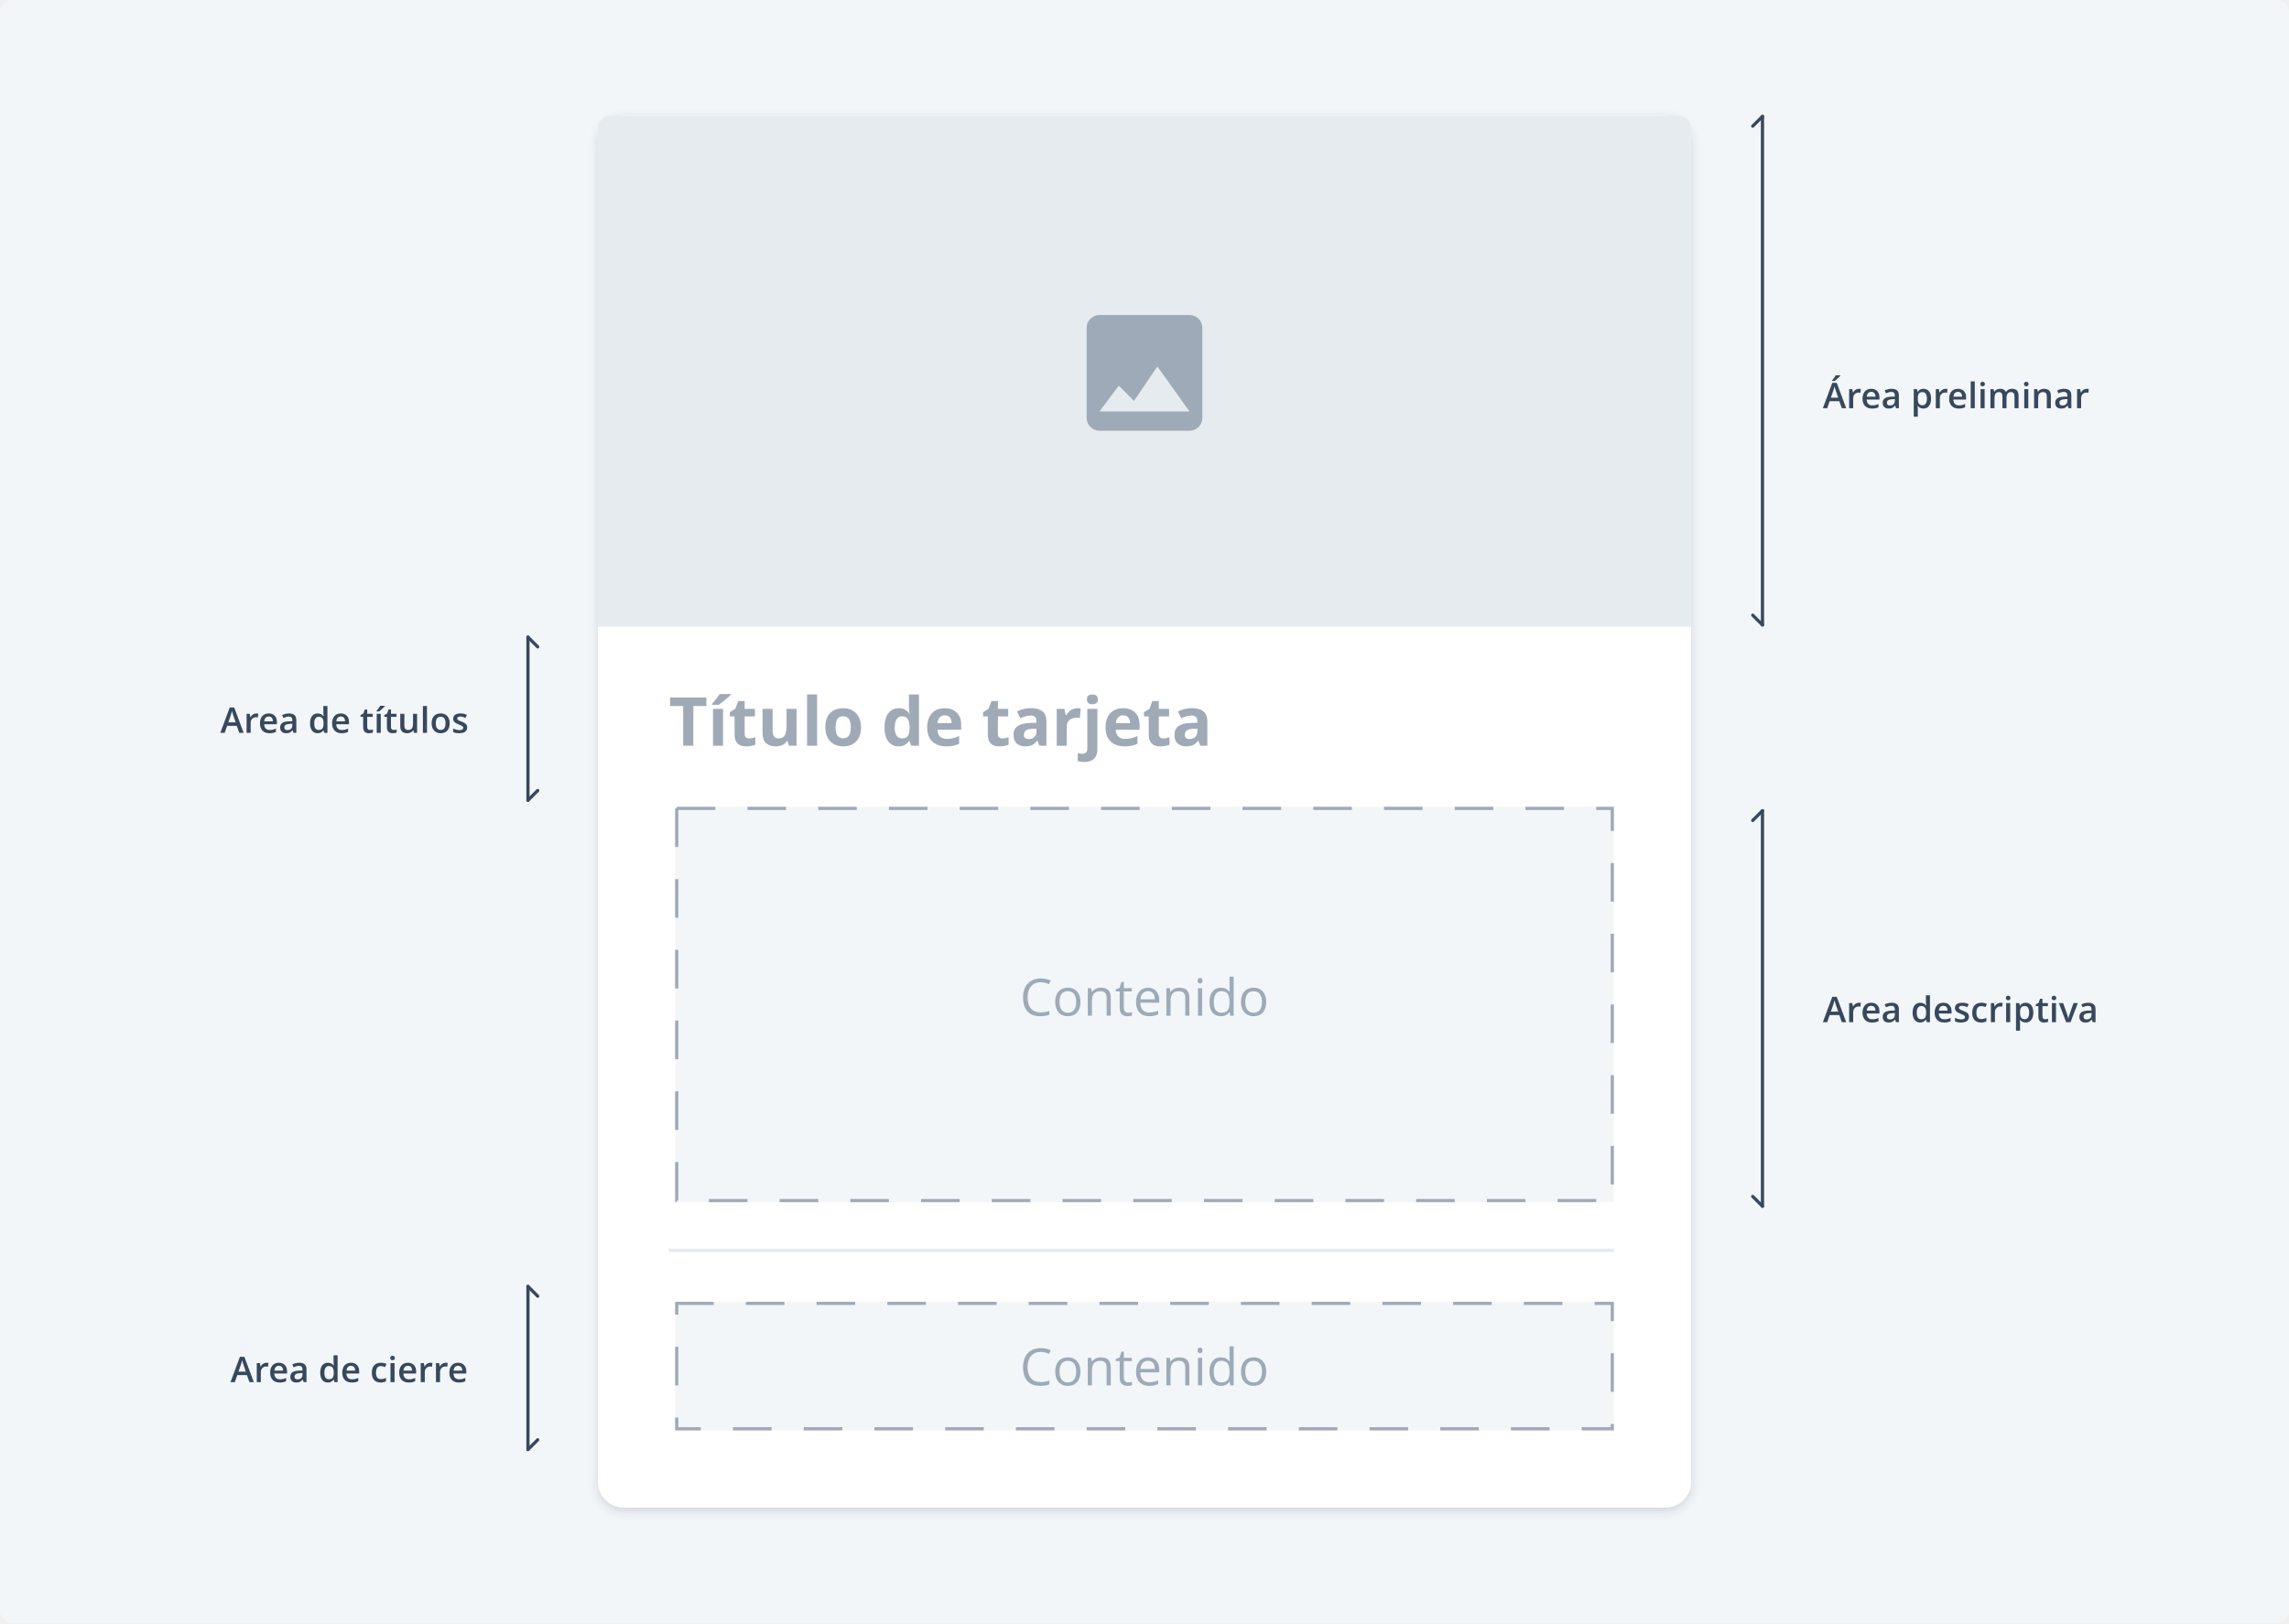
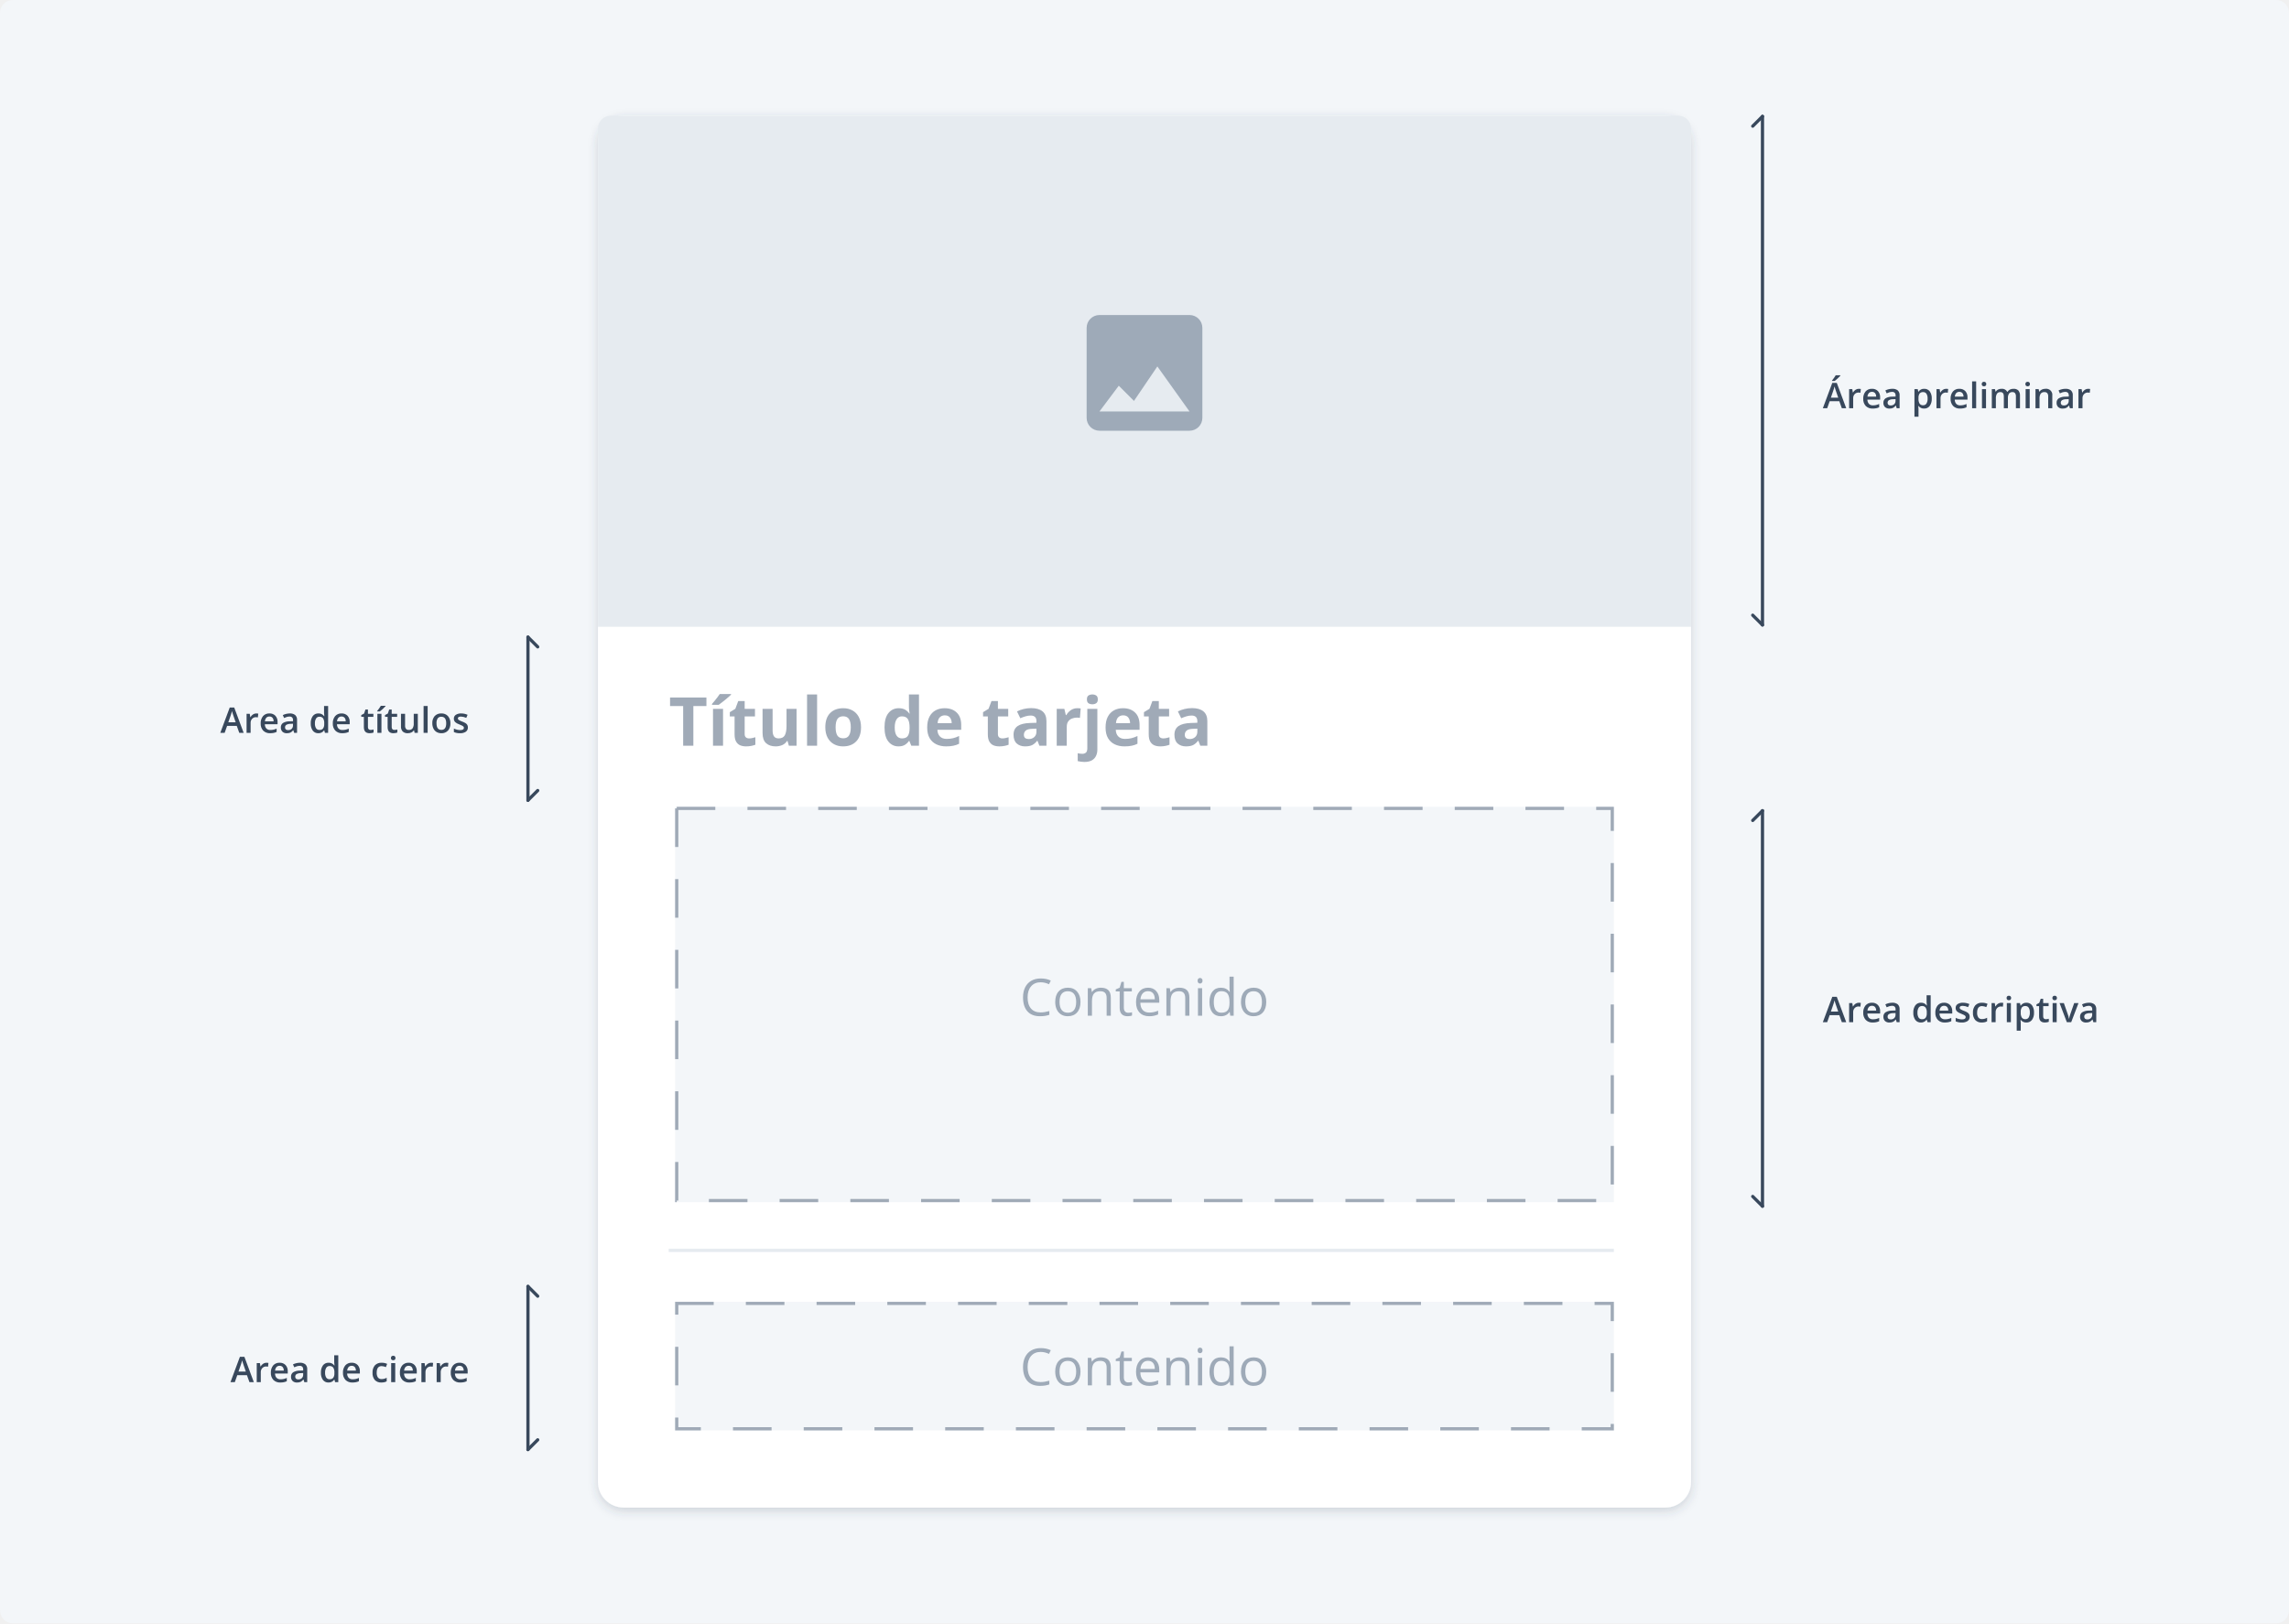
<svg xmlns="http://www.w3.org/2000/svg" width="712" height="505" viewBox="0 0 712 505">
  <defs>
-     <style>.a,.c,.e{fill:#f3f6f9;}.b{fill:#fff;}.c,.e{stroke-dasharray:12 10;}.d,.k,.n{fill:none;}.d{stroke:#e6ebf0;}.e{stroke:#a0aab7;}.f,.m{fill:#a0aab7;}.f{font-size:21px;font-family:Nunito-SemiBold, Nunito;letter-spacing:-0.001em;}.f,.j{font-weight:600;}.g{fill:#e6ebf0;}.h,.i{fill:#9eaab8;}.h{font-size:16px;font-family:OpenSans-Regular, Open Sans;}.j{fill:#38485c;font-size:11px;font-family:OpenSans-SemiBold, Open Sans;}.k{stroke:#38485c;stroke-linecap:round;}.l,.m{stroke:none;}.o{filter:url(#a);}</style>
-     <filter id="a" x="181.5" y="32.5" width="349" height="442" filterUnits="userSpaceOnUse">
+     <filter id="Rectángulo_5014" x="181.5" y="32.5" width="349" height="442" filterUnits="userSpaceOnUse">
      <feOffset dy="1" input="SourceAlpha" />
-       <feGaussianBlur stdDeviation="1.5" result="b" />
+       <feGaussianBlur stdDeviation="1.5" result="blur" />
      <feFlood flood-color="#38485c" flood-opacity="0.2" />
-       <feComposite operator="in" in2="b" />
+       <feComposite operator="in" in2="blur" />
      <feComposite in="SourceGraphic" />
    </filter>
  </defs>
-   <g transform="translate(-513 -596)">
-     <rect class="a" width="712" height="505" rx="4" transform="translate(513 596)" />
-     <g transform="translate(699 632)">
-       <g class="o" transform="matrix(1, 0, 0, 1, -186, -36)">
-         <rect class="b" width="340" height="433" rx="8" transform="translate(186 36)" />
+   <g id="Grupo_18078" data-name="Grupo 18078" transform="translate(-513 -596)">
+     <path id="Trazado_20235" data-name="Trazado 20235" d="M4,0H708a4,4,0,0,1,4,4V501a4,4,0,0,1-4,4H4a4,4,0,0,1-4-4V4A4,4,0,0,1,4,0Z" transform="translate(513 596)" fill="#f3f6f9" />
+     <g id="V1-Tarjetas-Contenedor" transform="translate(699 632)">
+       <g transform="matrix(1, 0, 0, 1, -186, -36)" filter="url(#Rectángulo_5014)">
+         <rect id="Rectángulo_5014-2" data-name="Rectángulo 5014" width="340" height="433" rx="8" transform="translate(186 36)" fill="#fff" />
      </g>
-       <g class="c" transform="translate(24 369)">
-         <path class="l" d="M0,0H292V40H0Z" />
-         <path class="m" d="M 22 0 L 34 0 L 34 1 L 22 1 L 22 0 Z M 44 0 L 56 0 L 56 1 L 44 1 L 44 0 Z M 66 0 L 78 0 L 78 1 L 66 1 L 66 0 Z M 88 0 L 100 0 L 100 1 L 88 1 L 88 0 Z M 110 0 L 122 0 L 122 1 L 110 1 L 110 0 Z M 132 0 L 144 0 L 144 1 L 132 1 L 132 0 Z M 154 0 L 166 0 L 166 1 L 154 1 L 154 0 Z M 176 0 L 188 0 L 188 1 L 176 1 L 176 0 Z M 198 0 L 210 0 L 210 1 L 198 1 L 198 0 Z M 220 0 L 232 0 L 232 1 L 220 1 L 220 0 Z M 242 0 L 254 0 L 254 1 L 242 1 L 242 0 Z M 264 0 L 276 0 L 276 1 L 264 1 L 264 0 Z M 286 0 L 292 0 L 292 1 L 292 1 C 292 2.707 292 6 292 6 L 291 6 L 291 1 L 286 1 L 286 0 Z M 291 16 L 292 16 C 292 16 292 28 292 28 L 291 28 L 291 16 Z M 291 38 L 292 38 C 292 38 292 40 292 40 L 291 40 L 291 40 L 291 40 L 291 40 L 291 40 C 288.467 40 282 40 282 40 L 282 39 L 291 39 L 291 38 Z M 260 39 L 272 39 L 272 40 C 272 40 260 40 260 40 L 260 39 Z M 238 39 L 250 39 L 250 40 C 250 40 238 40 238 40 L 238 39 Z M 216 39 L 228 39 L 228 40 C 228 40 216 40 216 40 L 216 39 Z M 194 39 L 206 39 L 206 40 C 206 40 194 40 194 40 L 194 39 Z M 172 39 L 184 39 L 184 40 C 184 40 172 40 172 40 L 172 39 Z M 150 39 L 162 39 L 162 40 C 162 40 150 40 150 40 L 150 39 Z M 128 39 L 140 39 L 140 40 C 140 40 128 40 128 40 L 128 39 Z M 106 39 L 118 39 L 118 40 C 118 40 106 40 106 40 L 106 39 Z M 84 39 L 96 39 L 96 40 C 96 40 84 40 84 40 L 84 39 Z M 62 39 L 74 39 L 74 40 C 74 40 62 40 62 40 L 62 39 Z M 40 39 L 52 39 L 52 40 C 52 40 40 40 40 40 L 40 39 Z M 18 39 L 30 39 L 30 40 C 30 40 18 40 18 40 L 18 39 Z M 0 36 L 1 36 L 1 39 L 8 39 L 8 40 C 8 40 0 40 0 40 L 0 36 Z M 0 14 L 1 14 L 1 26 L 0 26 L 0 14 Z M 0 0 L 12 0 L 12 1 L 1 1 L 1 4 L 0 4 L 0 0 Z" />
+       <g id="Trazado_10132" data-name="Trazado 10132" transform="translate(24 369)" fill="#f3f6f9" stroke-dasharray="12 10">
+         <path d="M0,0H292V40H0Z" stroke="none" />
+         <path d="M 22 0 L 34 0 L 34 1 L 22 1 L 22 0 Z M 44 0 L 56 0 L 56 1 L 44 1 L 44 0 Z M 66 0 L 78 0 L 78 1 L 66 1 L 66 0 Z M 88 0 L 100 0 L 100 1 L 88 1 L 88 0 Z M 110 0 L 122 0 L 122 1 L 110 1 L 110 0 Z M 132 0 L 144 0 L 144 1 L 132 1 L 132 0 Z M 154 0 L 166 0 L 166 1 L 154 1 L 154 0 Z M 176 0 L 188 0 L 188 1 L 176 1 L 176 0 Z M 198 0 L 210 0 L 210 1 L 198 1 L 198 0 Z M 220 0 L 232 0 L 232 1 L 220 1 L 220 0 Z M 242 0 L 254 0 L 254 1 L 242 1 L 242 0 Z M 264 0 L 276 0 L 276 1 L 264 1 L 264 0 Z M 286 0 L 292 0 L 292 1 L 292 1 C 292 2.707 292 6 292 6 L 291 6 L 291 1 L 286 1 L 286 0 Z M 291 16 L 292 16 C 292 16 292 28 292 28 L 291 28 L 291 16 Z M 291 38 L 292 38 C 292 38 292 40 292 40 L 291 40 L 291 40 L 291 40 L 291 40 L 291 40 C 288.467 40 282 40 282 40 L 282 39 L 291 39 L 291 38 Z M 260 39 L 272 39 L 272 40 C 272 40 260 40 260 40 L 260 39 Z M 238 39 L 250 39 L 250 40 C 250 40 238 40 238 40 L 238 39 Z M 216 39 L 228 39 L 228 40 C 228 40 216 40 216 40 L 216 39 Z M 194 39 L 206 39 L 206 40 C 206 40 194 40 194 40 L 194 39 Z M 172 39 L 184 39 L 184 40 C 184 40 172 40 172 40 L 172 39 Z M 150 39 L 162 39 L 162 40 C 162 40 150 40 150 40 L 150 39 Z M 128 39 L 140 39 L 140 40 C 140 40 128 40 128 40 L 128 39 Z M 106 39 L 118 39 L 118 40 C 118 40 106 40 106 40 L 106 39 Z M 84 39 L 96 39 L 96 40 C 96 40 84 40 84 40 L 84 39 Z M 62 39 L 74 39 L 74 40 C 74 40 62 40 62 40 L 62 39 Z M 40 39 L 52 39 L 52 40 C 52 40 40 40 40 40 L 40 39 Z M 18 39 L 30 39 L 30 40 C 30 40 18 40 18 40 L 18 39 Z M 0 36 L 1 36 L 1 39 L 8 39 L 8 40 C 8 40 0 40 0 40 L 0 36 Z M 0 14 L 1 14 L 1 26 L 0 26 L 0 14 Z M 0 0 L 12 0 L 12 1 L 1 1 L 1 4 L 0 4 L 0 0 Z" stroke="none" fill="#a0aab7" />
      </g>
-       <line class="d" x2="294" transform="translate(22 353)" />
-       <g class="e" transform="translate(24 215)">
-         <rect class="l" width="292" height="123" />
-         <rect class="n" x="0.5" y="0.5" width="291" height="122" />
+       <line id="Línea_299" data-name="Línea 299" x2="294" transform="translate(22 353)" fill="none" stroke="#e6ebf0" stroke-width="1" />
+       <g id="Rectángulo_8708" data-name="Rectángulo 8708" transform="translate(24 215)" fill="#f3f6f9" stroke="#a0aab7" stroke-width="1" stroke-dasharray="12 10">
+         <rect width="292" height="123" stroke="none" />
+         <rect x="0.5" y="0.5" width="291" height="122" fill="none" />
      </g>
-       <text class="f" transform="translate(22 175)">
+       <text id="_Text_Body_1_Selected_On_Surface_Medium_Emphasis_Left_" data-name="✱ / Text / Body 1 / Selected / On Surface / Medium Emphasis / Left " transform="translate(22 175)" fill="#a0aab7" font-size="21" font-family="Nunito-SemiBold, Nunito" font-weight="600" letter-spacing="-0.001em">
        <tspan x="0" y="21">Título de tarjeta</tspan>
      </text>
-       <path class="g" d="M4,0H336a4,4,0,0,1,4,4V159a0,0,0,0,1,0,0H0a0,0,0,0,1,0,0V4A4,4,0,0,1,4,0Z" />
-       <text class="h" transform="translate(170 280)">
+       <path id="Rectángulo_8707" data-name="Rectángulo 8707" d="M4,0H336a4,4,0,0,1,4,4V159a0,0,0,0,1,0,0H0a0,0,0,0,1,0,0V4A4,4,0,0,1,4,0Z" fill="#e6ebf0" />
+       <text id="_Text_Body_1_Selected_On_Surface_Medium_Emphasis_Left_2" data-name="✱ / Text / Body 1 / Selected / On Surface / Medium Emphasis / Left " transform="translate(170 280)" fill="#9eaab8" font-size="16" font-family="OpenSans-Regular, Open Sans">
        <tspan x="-38.77" y="0">Contenido</tspan>
      </text>
-       <text class="h" transform="translate(170 395)">
+       <text id="_Text_Body_1_Selected_On_Surface_Medium_Emphasis_Left_3" data-name="✱ / Text / Body 1 / Selected / On Surface / Medium Emphasis / Left " transform="translate(170 395)" fill="#9eaab8" font-size="16" font-family="OpenSans-Regular, Open Sans">
        <tspan x="-38.77" y="0">Contenido</tspan>
      </text>
-       <path class="i" d="M7,39H35a4,4,0,0,0,4-4V7a4,4,0,0,0-4-4H7A4,4,0,0,0,3,7V35A4,4,0,0,0,7,39Zm6-14,4.726,4.726L25,19,35,33H7Z" transform="translate(149 59)" />
+       <path id="bxs-image-alt" d="M7,39H35a4,4,0,0,0,4-4V7a4,4,0,0,0-4-4H7A4,4,0,0,0,3,7V35A4,4,0,0,0,7,39Zm6-14,4.726,4.726L25,19,35,33H7Z" transform="translate(149 59)" fill="#9eaab8" />
    </g>
-     <text class="j" transform="translate(1080 723)">
-       <tspan x="0" y="0">Área preliminar</tspan>
-     </text>
-     <text class="j" transform="translate(1080 914)">
-       <tspan x="0" y="0">Area descriptiva</tspan>
-     </text>
-     <text class="j" transform="translate(659 824)">
-       <tspan x="-77.478" y="0">Area de títulos</tspan>
-     </text>
-     <text class="j" transform="translate(659 1026)">
-       <tspan x="-74.314" y="0">Area de cierre</tspan>
-     </text>
-     <g transform="translate(1058.19 790.422) rotate(-90)">
-       <line class="k" x2="158.208" transform="translate(0 3.034)" />
-       <line class="k" y1="3.034" x2="3.034" transform="translate(0)" />
-       <path class="k" d="M0,0,3.034,3.034" transform="translate(158.208 3.034) rotate(180)" />
+     <path id="Trazado_20237" data-name="Trazado 20237" d="M5.908,0,5.124-2.181h-3L1.354,0H0L2.938-7.885h1.4L7.272,0ZM4.786-3.287,4.05-5.425Q3.969-5.64,3.827-6.1t-.2-.677a12.037,12.037,0,0,1-.424,1.445L2.5-3.287ZM2.857-8.481v-.134q.306-.376.631-.838T4-10.243H5.468v.113a11.029,11.029,0,0,1-.835.846,11.776,11.776,0,0,1-.937.8Zm8.331,2.433a3.038,3.038,0,0,1,.628.054l-.124,1.176a2.386,2.386,0,0,0-.559-.064,1.616,1.616,0,0,0-1.227.494A1.786,1.786,0,0,0,9.437-3.1V0H8.175V-5.94h.988L9.33-4.893h.064a2.354,2.354,0,0,1,.771-.843A1.832,1.832,0,0,1,11.188-6.048ZM15.512.107A2.874,2.874,0,0,1,13.344-.7a3.069,3.069,0,0,1-.781-2.226,3.367,3.367,0,0,1,.725-2.288,2.5,2.5,0,0,1,1.993-.833,2.448,2.448,0,0,1,1.858.714,2.73,2.73,0,0,1,.682,1.966v.682H13.863a1.951,1.951,0,0,0,.467,1.329,1.628,1.628,0,0,0,1.241.465,4.58,4.58,0,0,0,.98-.1,5.138,5.138,0,0,0,.975-.33V-.3a3.875,3.875,0,0,1-.935.312A5.731,5.731,0,0,1,15.512.107Zm-.231-5.2a1.268,1.268,0,0,0-.964.381A1.817,1.817,0,0,0,13.884-3.6h2.7a1.644,1.644,0,0,0-.354-1.115A1.212,1.212,0,0,0,15.281-5.092ZM22.972,0,22.72-.827h-.043a2.434,2.434,0,0,1-.865.739,2.735,2.735,0,0,1-1.117.2,1.891,1.891,0,0,1-1.367-.473A1.769,1.769,0,0,1,18.836-1.7a1.57,1.57,0,0,1,.682-1.386A3.933,3.933,0,0,1,21.6-3.6l1.026-.032v-.317a1.2,1.2,0,0,0-.266-.851,1.084,1.084,0,0,0-.824-.282,2.851,2.851,0,0,0-.875.134,6.607,6.607,0,0,0-.806.317l-.408-.9A4.393,4.393,0,0,1,20.5-5.916a4.869,4.869,0,0,1,1.085-.132,2.57,2.57,0,0,1,1.711.494A1.935,1.935,0,0,1,23.875-4V0Zm-1.88-.859a1.563,1.563,0,0,0,1.1-.384,1.392,1.392,0,0,0,.416-1.077v-.516L21.85-2.8a2.61,2.61,0,0,0-1.3.3.906.906,0,0,0-.406.814.794.794,0,0,0,.236.615A1.015,1.015,0,0,0,21.092-.859ZM31.507.107A2.081,2.081,0,0,1,29.756-.7h-.075q.075.752.075.913V2.643H28.494V-5.94h1.021q.043.167.177.795h.064a1.977,1.977,0,0,1,1.772-.9,2.062,2.062,0,0,1,1.732.806,3.633,3.633,0,0,1,.62,2.261A3.635,3.635,0,0,1,33.25-.709,2.081,2.081,0,0,1,31.507.107ZM31.2-5.017a1.312,1.312,0,0,0-1.1.44,2.283,2.283,0,0,0-.346,1.407v.188A2.779,2.779,0,0,0,30.1-1.41a1.279,1.279,0,0,0,1.123.486,1.14,1.14,0,0,0,1.01-.537,2.774,2.774,0,0,0,.354-1.531A2.677,2.677,0,0,0,32.235-4.5,1.174,1.174,0,0,0,31.2-5.017Zm7.16-1.031a3.038,3.038,0,0,1,.628.054l-.124,1.176a2.386,2.386,0,0,0-.559-.064,1.616,1.616,0,0,0-1.227.494,1.786,1.786,0,0,0-.47,1.284V0H35.347V-5.94h.988L36.5-4.893h.064a2.354,2.354,0,0,1,.771-.843A1.832,1.832,0,0,1,38.36-6.048ZM42.684.107A2.874,2.874,0,0,1,40.517-.7a3.069,3.069,0,0,1-.781-2.226,3.367,3.367,0,0,1,.725-2.288,2.5,2.5,0,0,1,1.993-.833,2.448,2.448,0,0,1,1.858.714,2.73,2.73,0,0,1,.682,1.966v.682H41.035A1.951,1.951,0,0,0,41.5-1.356a1.628,1.628,0,0,0,1.241.465,4.58,4.58,0,0,0,.98-.1,5.138,5.138,0,0,0,.975-.33V-.3a3.875,3.875,0,0,1-.935.312A5.731,5.731,0,0,1,42.684.107Zm-.231-5.2a1.268,1.268,0,0,0-.964.381A1.817,1.817,0,0,0,41.057-3.6h2.7A1.644,1.644,0,0,0,43.4-4.713,1.212,1.212,0,0,0,42.453-5.092ZM47.69,0H46.428V-8.357H47.69Zm3.067,0H49.495V-5.94h1.262ZM49.419-7.514a.7.7,0,0,1,.185-.521.722.722,0,0,1,.529-.183.707.707,0,0,1,.518.183.7.7,0,0,1,.185.521.686.686,0,0,1-.185.508.7.7,0,0,1-.518.185.716.716,0,0,1-.529-.185A.686.686,0,0,1,49.419-7.514ZM57.567,0H56.3V-3.663a1.661,1.661,0,0,0-.258-1.018.951.951,0,0,0-.806-.336,1.229,1.229,0,0,0-1.072.475,2.789,2.789,0,0,0-.341,1.582V0H52.562V-5.94h.988l.177.779h.064a1.646,1.646,0,0,1,.717-.655,2.312,2.312,0,0,1,1.034-.231,1.807,1.807,0,0,1,1.815.935h.086a1.811,1.811,0,0,1,.741-.687,2.352,2.352,0,0,1,1.1-.247,2,2,0,0,1,1.55.537,2.379,2.379,0,0,1,.486,1.638V0H60.054V-3.663a1.648,1.648,0,0,0-.26-1.018.959.959,0,0,0-.808-.336,1.253,1.253,0,0,0-1.077.459,2.367,2.367,0,0,0-.341,1.41ZM64.34,0H63.078V-5.94H64.34ZM63-7.514a.7.7,0,0,1,.185-.521.722.722,0,0,1,.529-.183.707.707,0,0,1,.518.183.7.7,0,0,1,.185.521.686.686,0,0,1-.185.508.7.7,0,0,1-.518.185.716.716,0,0,1-.529-.185A.686.686,0,0,1,63-7.514ZM71.371,0H70.1V-3.652a1.6,1.6,0,0,0-.277-1.026,1.069,1.069,0,0,0-.878-.338,1.4,1.4,0,0,0-1.171.473,2.61,2.61,0,0,0-.371,1.584V0H66.145V-5.94h.988l.177.779h.064a1.757,1.757,0,0,1,.763-.655,2.556,2.556,0,0,1,1.1-.231,1.906,1.906,0,0,1,2.138,2.175Zm5.473,0-.252-.827h-.043a2.434,2.434,0,0,1-.865.739,2.735,2.735,0,0,1-1.117.2A1.891,1.891,0,0,1,73.2-.365,1.769,1.769,0,0,1,72.708-1.7a1.57,1.57,0,0,1,.682-1.386,3.933,3.933,0,0,1,2.079-.51L76.5-3.631v-.317a1.2,1.2,0,0,0-.266-.851,1.084,1.084,0,0,0-.824-.282,2.851,2.851,0,0,0-.875.134,6.607,6.607,0,0,0-.806.317l-.408-.9a4.393,4.393,0,0,1,1.058-.384,4.869,4.869,0,0,1,1.085-.132,2.57,2.57,0,0,1,1.711.494A1.935,1.935,0,0,1,77.747-4V0Zm-1.88-.859a1.563,1.563,0,0,0,1.1-.384,1.392,1.392,0,0,0,.416-1.077v-.516l-.763.032a2.61,2.61,0,0,0-1.3.3.906.906,0,0,0-.406.814.794.794,0,0,0,.236.615A1.015,1.015,0,0,0,74.964-.859Zm7.557-5.188a3.038,3.038,0,0,1,.628.054l-.124,1.176a2.386,2.386,0,0,0-.559-.064,1.616,1.616,0,0,0-1.227.494,1.786,1.786,0,0,0-.47,1.284V0H79.508V-5.94H80.5l.167,1.047h.064a2.354,2.354,0,0,1,.771-.843A1.832,1.832,0,0,1,82.521-6.048Z" transform="translate(1080 723)" fill="#38485c" />
+     <path id="Trazado_20236" data-name="Trazado 20236" d="M5.908,0,5.124-2.181h-3L1.354,0H0L2.938-7.885h1.4L7.272,0ZM4.786-3.287,4.05-5.425Q3.969-5.64,3.827-6.1t-.2-.677a12.037,12.037,0,0,1-.424,1.445L2.5-3.287Zm6.4-2.761a3.038,3.038,0,0,1,.628.054l-.124,1.176a2.386,2.386,0,0,0-.559-.064,1.616,1.616,0,0,0-1.227.494A1.786,1.786,0,0,0,9.437-3.1V0H8.175V-5.94h.988L9.33-4.893h.064a2.354,2.354,0,0,1,.771-.843A1.832,1.832,0,0,1,11.188-6.048ZM15.512.107A2.874,2.874,0,0,1,13.344-.7a3.069,3.069,0,0,1-.781-2.226,3.367,3.367,0,0,1,.725-2.288,2.5,2.5,0,0,1,1.993-.833,2.448,2.448,0,0,1,1.858.714,2.73,2.73,0,0,1,.682,1.966v.682H13.863a1.951,1.951,0,0,0,.467,1.329,1.628,1.628,0,0,0,1.241.465,4.58,4.58,0,0,0,.98-.1,5.138,5.138,0,0,0,.975-.33V-.3a3.875,3.875,0,0,1-.935.312A5.731,5.731,0,0,1,15.512.107Zm-.231-5.2a1.268,1.268,0,0,0-.964.381A1.817,1.817,0,0,0,13.884-3.6h2.7a1.644,1.644,0,0,0-.354-1.115A1.212,1.212,0,0,0,15.281-5.092ZM22.972,0,22.72-.827h-.043a2.434,2.434,0,0,1-.865.739,2.735,2.735,0,0,1-1.117.2,1.891,1.891,0,0,1-1.367-.473A1.769,1.769,0,0,1,18.836-1.7a1.57,1.57,0,0,1,.682-1.386A3.933,3.933,0,0,1,21.6-3.6l1.026-.032v-.317a1.2,1.2,0,0,0-.266-.851,1.084,1.084,0,0,0-.824-.282,2.851,2.851,0,0,0-.875.134,6.607,6.607,0,0,0-.806.317l-.408-.9A4.393,4.393,0,0,1,20.5-5.916a4.869,4.869,0,0,1,1.085-.132,2.57,2.57,0,0,1,1.711.494A1.935,1.935,0,0,1,23.875-4V0Zm-1.88-.859a1.563,1.563,0,0,0,1.1-.384,1.392,1.392,0,0,0,.416-1.077v-.516L21.85-2.8a2.61,2.61,0,0,0-1.3.3.906.906,0,0,0-.406.814.794.794,0,0,0,.236.615A1.015,1.015,0,0,0,21.092-.859Zm9.4.967A2.069,2.069,0,0,1,28.762-.7a3.621,3.621,0,0,1-.623-2.261,3.633,3.633,0,0,1,.631-2.275,2.089,2.089,0,0,1,1.748-.814,2.048,2.048,0,0,1,1.783.865h.064a7.566,7.566,0,0,1-.091-1.01V-8.357h1.268V0h-.988l-.22-.779h-.059A2.018,2.018,0,0,1,30.5.107Zm.338-1.021a1.374,1.374,0,0,0,1.133-.438,2.3,2.3,0,0,0,.365-1.421v-.177a2.663,2.663,0,0,0-.365-1.6,1.355,1.355,0,0,0-1.144-.473,1.161,1.161,0,0,0-1.026.54,2.766,2.766,0,0,0-.36,1.539,2.7,2.7,0,0,0,.349,1.507A1.179,1.179,0,0,0,30.835-.913ZM37.941.107A2.874,2.874,0,0,1,35.774-.7a3.069,3.069,0,0,1-.781-2.226,3.367,3.367,0,0,1,.725-2.288,2.5,2.5,0,0,1,1.993-.833,2.448,2.448,0,0,1,1.858.714,2.73,2.73,0,0,1,.682,1.966v.682H36.292a1.951,1.951,0,0,0,.467,1.329A1.628,1.628,0,0,0,38-.892a4.58,4.58,0,0,0,.98-.1,5.138,5.138,0,0,0,.975-.33V-.3a3.875,3.875,0,0,1-.935.312A5.731,5.731,0,0,1,37.941.107Zm-.231-5.2a1.268,1.268,0,0,0-.964.381A1.817,1.817,0,0,0,36.314-3.6h2.7a1.644,1.644,0,0,0-.354-1.115A1.212,1.212,0,0,0,37.71-5.092Zm7.965,3.4a1.554,1.554,0,0,1-.634,1.335,3.035,3.035,0,0,1-1.815.465,4.288,4.288,0,0,1-1.907-.36v-1.09a4.681,4.681,0,0,0,1.95.483q1.166,0,1.166-.7a.557.557,0,0,0-.129-.376,1.526,1.526,0,0,0-.424-.312,7.3,7.3,0,0,0-.822-.365,3.8,3.8,0,0,1-1.388-.795,1.471,1.471,0,0,1-.363-1.031,1.354,1.354,0,0,1,.615-1.184A2.918,2.918,0,0,1,43.6-6.048a4.739,4.739,0,0,1,1.982.424l-.408.951a4.408,4.408,0,0,0-1.617-.4q-1,0-1,.569a.573.573,0,0,0,.26.473,5.729,5.729,0,0,0,1.136.532,5.193,5.193,0,0,1,1.069.521,1.557,1.557,0,0,1,.494.545A1.578,1.578,0,0,1,45.676-1.692Zm3.76,1.8a2.6,2.6,0,0,1-2.049-.787,3.288,3.288,0,0,1-.7-2.259,3.306,3.306,0,0,1,.733-2.3,2.72,2.72,0,0,1,2.119-.806,3.971,3.971,0,0,1,1.692.349l-.381,1.015A3.823,3.823,0,0,0,49.527-5q-1.542,0-1.542,2.046a2.451,2.451,0,0,0,.384,1.5,1.329,1.329,0,0,0,1.125.5,3.228,3.228,0,0,0,1.6-.419v1.1a2.493,2.493,0,0,1-.722.285A4.335,4.335,0,0,1,49.436.107ZM55.5-6.048a3.038,3.038,0,0,1,.628.054L56-4.818a2.386,2.386,0,0,0-.559-.064,1.616,1.616,0,0,0-1.227.494,1.786,1.786,0,0,0-.47,1.284V0H52.486V-5.94h.988l.167,1.047h.064a2.354,2.354,0,0,1,.771-.843A1.832,1.832,0,0,1,55.5-6.048ZM58.491,0H57.229V-5.94h1.262ZM57.154-7.514a.7.7,0,0,1,.185-.521.722.722,0,0,1,.529-.183.707.707,0,0,1,.518.183.7.7,0,0,1,.185.521.686.686,0,0,1-.185.508.7.7,0,0,1-.518.185.716.716,0,0,1-.529-.185A.686.686,0,0,1,57.154-7.514ZM63.309.107A2.081,2.081,0,0,1,61.558-.7h-.075q.075.752.075.913V2.643H60.3V-5.94h1.021q.043.167.177.795h.064a1.977,1.977,0,0,1,1.772-.9,2.062,2.062,0,0,1,1.732.806,3.633,3.633,0,0,1,.62,2.261,3.635,3.635,0,0,1-.631,2.272A2.081,2.081,0,0,1,63.309.107ZM63-5.017a1.312,1.312,0,0,0-1.1.44,2.283,2.283,0,0,0-.346,1.407v.188A2.779,2.779,0,0,0,61.9-1.41a1.279,1.279,0,0,0,1.123.486,1.14,1.14,0,0,0,1.01-.537,2.774,2.774,0,0,0,.354-1.531A2.677,2.677,0,0,0,64.037-4.5,1.174,1.174,0,0,0,63-5.017Zm6.359,4.1a3.069,3.069,0,0,0,.924-.145v.951a2.548,2.548,0,0,1-.54.153,3.719,3.719,0,0,1-.685.062q-1.794,0-1.794-1.891v-3.2h-.811v-.559L67.327-6l.43-1.257h.779V-5.94h1.692v.956H68.535V-1.8a.892.892,0,0,0,.228.674A.832.832,0,0,0,69.362-.913ZM72.735,0H71.473V-5.94h1.262ZM71.4-7.514a.7.7,0,0,1,.185-.521.722.722,0,0,1,.529-.183.707.707,0,0,1,.518.183.7.7,0,0,1,.185.521.686.686,0,0,1-.185.508.7.7,0,0,1-.518.185.716.716,0,0,1-.529-.185A.686.686,0,0,1,71.4-7.514ZM75.894,0,73.638-5.94H74.97l1.208,3.454a6.844,6.844,0,0,1,.376,1.407H76.6a9.449,9.449,0,0,1,.376-1.407L78.182-5.94h1.343L77.258,0Zm8.25,0-.252-.827h-.043a2.434,2.434,0,0,1-.865.739,2.735,2.735,0,0,1-1.117.2A1.891,1.891,0,0,1,80.5-.365,1.769,1.769,0,0,1,80.008-1.7a1.57,1.57,0,0,1,.682-1.386,3.933,3.933,0,0,1,2.079-.51l1.026-.032v-.317a1.2,1.2,0,0,0-.266-.851,1.084,1.084,0,0,0-.824-.282,2.851,2.851,0,0,0-.875.134,6.607,6.607,0,0,0-.806.317l-.408-.9a4.393,4.393,0,0,1,1.058-.384,4.869,4.869,0,0,1,1.085-.132,2.57,2.57,0,0,1,1.711.494A1.935,1.935,0,0,1,85.046-4V0Zm-1.88-.859a1.563,1.563,0,0,0,1.1-.384,1.392,1.392,0,0,0,.416-1.077v-.516l-.763.032a2.61,2.61,0,0,0-1.3.3.906.906,0,0,0-.406.814.794.794,0,0,0,.236.615A1.015,1.015,0,0,0,82.264-.859Z" transform="translate(1080 914)" fill="#38485c" />
+     <path id="Trazado_20238" data-name="Trazado 20238" d="M-71.57,0l-.784-2.181h-3L-76.125,0h-1.354l2.938-7.885h1.4L-70.206,0Zm-1.123-3.287-.736-2.138q-.081-.215-.223-.677t-.2-.677a12.038,12.038,0,0,1-.424,1.445l-.709,2.046Zm6.4-2.761a3.038,3.038,0,0,1,.628.054l-.124,1.176a2.386,2.386,0,0,0-.559-.064,1.616,1.616,0,0,0-1.227.494,1.786,1.786,0,0,0-.47,1.284V0H-69.3V-5.94h.988l.167,1.047h.064a2.354,2.354,0,0,1,.771-.843A1.832,1.832,0,0,1-66.29-6.048ZM-61.966.107A2.874,2.874,0,0,1-64.134-.7a3.069,3.069,0,0,1-.781-2.226,3.367,3.367,0,0,1,.725-2.288A2.5,2.5,0,0,1-62.2-6.048a2.448,2.448,0,0,1,1.858.714,2.73,2.73,0,0,1,.682,1.966v.682h-3.958a1.951,1.951,0,0,0,.467,1.329,1.628,1.628,0,0,0,1.241.465,4.58,4.58,0,0,0,.98-.1,5.138,5.138,0,0,0,.975-.33V-.3a3.875,3.875,0,0,1-.935.312A5.731,5.731,0,0,1-61.966.107Zm-.231-5.2a1.268,1.268,0,0,0-.964.381A1.817,1.817,0,0,0-63.594-3.6h2.7a1.644,1.644,0,0,0-.354-1.115A1.212,1.212,0,0,0-62.2-5.092ZM-54.506,0l-.252-.827H-54.8a2.434,2.434,0,0,1-.865.739,2.735,2.735,0,0,1-1.117.2A1.891,1.891,0,0,1-58.15-.365,1.769,1.769,0,0,1-58.642-1.7a1.57,1.57,0,0,1,.682-1.386,3.933,3.933,0,0,1,2.079-.51l1.026-.032v-.317a1.2,1.2,0,0,0-.266-.851,1.084,1.084,0,0,0-.824-.282,2.851,2.851,0,0,0-.875.134,6.607,6.607,0,0,0-.806.317l-.408-.9a4.393,4.393,0,0,1,1.058-.384,4.869,4.869,0,0,1,1.085-.132,2.57,2.57,0,0,1,1.711.494A1.935,1.935,0,0,1-53.6-4V0Zm-1.88-.859a1.563,1.563,0,0,0,1.1-.384,1.392,1.392,0,0,0,.416-1.077v-.516l-.763.032a2.61,2.61,0,0,0-1.3.3.906.906,0,0,0-.406.814.794.794,0,0,0,.236.615A1.015,1.015,0,0,0-56.386-.859Zm9.4.967A2.069,2.069,0,0,1-48.716-.7a3.621,3.621,0,0,1-.623-2.261,3.633,3.633,0,0,1,.631-2.275,2.089,2.089,0,0,1,1.748-.814,2.048,2.048,0,0,1,1.783.865h.064a7.566,7.566,0,0,1-.091-1.01V-8.357h1.268V0h-.988l-.22-.779H-45.2A2.018,2.018,0,0,1-46.981.107Zm.338-1.021a1.374,1.374,0,0,0,1.133-.438,2.3,2.3,0,0,0,.365-1.421v-.177a2.663,2.663,0,0,0-.365-1.6,1.355,1.355,0,0,0-1.144-.473,1.161,1.161,0,0,0-1.026.54,2.766,2.766,0,0,0-.36,1.539,2.7,2.7,0,0,0,.349,1.507A1.179,1.179,0,0,0-46.643-.913ZM-39.537.107A2.874,2.874,0,0,1-41.7-.7a3.069,3.069,0,0,1-.781-2.226,3.367,3.367,0,0,1,.725-2.288,2.5,2.5,0,0,1,1.993-.833,2.448,2.448,0,0,1,1.858.714,2.73,2.73,0,0,1,.682,1.966v.682h-3.958a1.951,1.951,0,0,0,.467,1.329,1.628,1.628,0,0,0,1.241.465,4.58,4.58,0,0,0,.98-.1,5.138,5.138,0,0,0,.975-.33V-.3a3.875,3.875,0,0,1-.935.312A5.731,5.731,0,0,1-39.537.107Zm-.231-5.2a1.268,1.268,0,0,0-.964.381A1.817,1.817,0,0,0-41.164-3.6h2.7a1.644,1.644,0,0,0-.354-1.115A1.212,1.212,0,0,0-39.768-5.092Zm9.045,4.179a3.069,3.069,0,0,0,.924-.145v.951a2.548,2.548,0,0,1-.54.153,3.719,3.719,0,0,1-.685.062q-1.794,0-1.794-1.891v-3.2h-.811v-.559l.87-.462.43-1.257h.779V-5.94h1.692v.956H-31.55V-1.8a.892.892,0,0,0,.228.674A.832.832,0,0,0-30.723-.913ZM-27.35,0h-1.262V-5.94h1.262Zm-1.327-6.666V-6.8q.306-.376.631-.838t.513-.79h1.466v.113a11.029,11.029,0,0,1-.835.846,11.776,11.776,0,0,1-.937.8Zm5.344,5.752a3.069,3.069,0,0,0,.924-.145v.951a2.548,2.548,0,0,1-.54.153,3.719,3.719,0,0,1-.685.062q-1.794,0-1.794-1.891v-3.2h-.811v-.559l.87-.462.43-1.257h.779V-5.94h1.692v.956h-1.692V-1.8a.892.892,0,0,0,.228.674A.832.832,0,0,0-23.332-.913Zm6.3.913-.177-.779h-.064a1.791,1.791,0,0,1-.749.65,2.505,2.505,0,0,1-1.109.236A2.177,2.177,0,0,1-20.743-.43a2.227,2.227,0,0,1-.532-1.627V-5.94H-20v3.663a1.589,1.589,0,0,0,.279,1.023,1.066,1.066,0,0,0,.875.341,1.394,1.394,0,0,0,1.168-.475,2.619,2.619,0,0,0,.373-1.593V-5.94h1.268V0Zm4.055,0h-1.262V-8.357h1.262ZM-5.9-2.981A3.242,3.242,0,0,1-6.649-.709,2.675,2.675,0,0,1-8.728.107,2.848,2.848,0,0,1-10.2-.269a2.482,2.482,0,0,1-.983-1.08,3.677,3.677,0,0,1-.344-1.633,3.22,3.22,0,0,1,.741-2.256A2.687,2.687,0,0,1-8.7-6.048a2.617,2.617,0,0,1,2.041.83A3.205,3.205,0,0,1-5.9-2.981Zm-4.324,0q0,2.057,1.52,2.057,1.5,0,1.5-2.057,0-2.036-1.515-2.036a1.291,1.291,0,0,0-1.152.526A2.679,2.679,0,0,0-10.227-2.981ZM-.462-1.692A1.554,1.554,0,0,1-1.1-.357,3.035,3.035,0,0,1-2.911.107a4.288,4.288,0,0,1-1.907-.36v-1.09a4.681,4.681,0,0,0,1.95.483q1.166,0,1.166-.7a.557.557,0,0,0-.129-.376,1.526,1.526,0,0,0-.424-.312,7.3,7.3,0,0,0-.822-.365,3.8,3.8,0,0,1-1.388-.795,1.471,1.471,0,0,1-.363-1.031,1.354,1.354,0,0,1,.615-1.184,2.918,2.918,0,0,1,1.673-.422,4.739,4.739,0,0,1,1.982.424l-.408.951a4.408,4.408,0,0,0-1.617-.4q-1,0-1,.569a.573.573,0,0,0,.26.473A5.729,5.729,0,0,0-2.186-3.5a5.193,5.193,0,0,1,1.069.521,1.557,1.557,0,0,1,.494.545A1.578,1.578,0,0,1-.462-1.692Z" transform="translate(659 824)" fill="#38485c" />
+     <path id="Trazado_20239" data-name="Trazado 20239" d="M-68.406,0l-.784-2.181h-3L-72.961,0h-1.354l2.938-7.885h1.4L-67.042,0Zm-1.123-3.287-.736-2.138q-.081-.215-.223-.677t-.2-.677a12.038,12.038,0,0,1-.424,1.445l-.709,2.046Zm6.4-2.761a3.038,3.038,0,0,1,.628.054l-.124,1.176a2.386,2.386,0,0,0-.559-.064,1.616,1.616,0,0,0-1.227.494,1.786,1.786,0,0,0-.47,1.284V0H-66.14V-5.94h.988l.167,1.047h.064a2.354,2.354,0,0,1,.771-.843A1.832,1.832,0,0,1-63.126-6.048ZM-58.8.107A2.874,2.874,0,0,1-60.97-.7a3.069,3.069,0,0,1-.781-2.226,3.367,3.367,0,0,1,.725-2.288,2.5,2.5,0,0,1,1.993-.833,2.448,2.448,0,0,1,1.858.714,2.73,2.73,0,0,1,.682,1.966v.682h-3.958a1.951,1.951,0,0,0,.467,1.329,1.628,1.628,0,0,0,1.241.465,4.58,4.58,0,0,0,.98-.1,5.138,5.138,0,0,0,.975-.33V-.3a3.875,3.875,0,0,1-.935.312A5.731,5.731,0,0,1-58.8.107Zm-.231-5.2A1.268,1.268,0,0,0-60-4.71,1.817,1.817,0,0,0-60.43-3.6h2.7a1.644,1.644,0,0,0-.354-1.115A1.212,1.212,0,0,0-59.034-5.092ZM-51.342,0l-.252-.827h-.043a2.434,2.434,0,0,1-.865.739,2.735,2.735,0,0,1-1.117.2,1.891,1.891,0,0,1-1.367-.473A1.769,1.769,0,0,1-55.478-1.7,1.57,1.57,0,0,1-54.8-3.088a3.933,3.933,0,0,1,2.079-.51l1.026-.032v-.317a1.2,1.2,0,0,0-.266-.851,1.084,1.084,0,0,0-.824-.282,2.851,2.851,0,0,0-.875.134,6.607,6.607,0,0,0-.806.317l-.408-.9a4.393,4.393,0,0,1,1.058-.384,4.869,4.869,0,0,1,1.085-.132,2.57,2.57,0,0,1,1.711.494A1.935,1.935,0,0,1-50.44-4V0Zm-1.88-.859a1.563,1.563,0,0,0,1.1-.384A1.392,1.392,0,0,0-51.7-2.32v-.516l-.763.032a2.61,2.61,0,0,0-1.3.3.906.906,0,0,0-.406.814.794.794,0,0,0,.236.615A1.015,1.015,0,0,0-53.222-.859Zm9.4.967A2.069,2.069,0,0,1-45.552-.7a3.621,3.621,0,0,1-.623-2.261,3.633,3.633,0,0,1,.631-2.275A2.089,2.089,0,0,1-43.8-6.048a2.048,2.048,0,0,1,1.783.865h.064a7.566,7.566,0,0,1-.091-1.01V-8.357h1.268V0h-.988l-.22-.779h-.059A2.018,2.018,0,0,1-43.817.107Zm.338-1.021a1.374,1.374,0,0,0,1.133-.438,2.3,2.3,0,0,0,.365-1.421v-.177a2.663,2.663,0,0,0-.365-1.6,1.355,1.355,0,0,0-1.144-.473,1.161,1.161,0,0,0-1.026.54,2.766,2.766,0,0,0-.36,1.539,2.7,2.7,0,0,0,.349,1.507A1.179,1.179,0,0,0-43.479-.913ZM-36.373.107A2.874,2.874,0,0,1-38.54-.7a3.069,3.069,0,0,1-.781-2.226A3.367,3.367,0,0,1-38.6-5.215,2.5,2.5,0,0,1-36.6-6.048a2.448,2.448,0,0,1,1.858.714,2.73,2.73,0,0,1,.682,1.966v.682h-3.958a1.951,1.951,0,0,0,.467,1.329,1.628,1.628,0,0,0,1.241.465,4.58,4.58,0,0,0,.98-.1,5.138,5.138,0,0,0,.975-.33V-.3a3.875,3.875,0,0,1-.935.312A5.731,5.731,0,0,1-36.373.107Zm-.231-5.2a1.268,1.268,0,0,0-.964.381A1.817,1.817,0,0,0-38-3.6h2.7a1.644,1.644,0,0,0-.354-1.115A1.212,1.212,0,0,0-36.6-5.092Zm9.228,5.2a2.6,2.6,0,0,1-2.049-.787,3.288,3.288,0,0,1-.7-2.259,3.306,3.306,0,0,1,.733-2.3,2.72,2.72,0,0,1,2.119-.806,3.971,3.971,0,0,1,1.692.349l-.381,1.015A3.823,3.823,0,0,0-27.285-5q-1.542,0-1.542,2.046a2.451,2.451,0,0,0,.384,1.5,1.329,1.329,0,0,0,1.125.5,3.228,3.228,0,0,0,1.6-.419v1.1a2.493,2.493,0,0,1-.722.285A4.335,4.335,0,0,1-27.376.107ZM-23.063,0h-1.262V-5.94h1.262ZM-24.4-7.514a.7.7,0,0,1,.185-.521.722.722,0,0,1,.529-.183.707.707,0,0,1,.518.183.7.7,0,0,1,.185.521.686.686,0,0,1-.185.508.7.7,0,0,1-.518.185.716.716,0,0,1-.529-.185A.686.686,0,0,1-24.4-7.514ZM-18.665.107A2.874,2.874,0,0,1-20.832-.7a3.069,3.069,0,0,1-.781-2.226,3.367,3.367,0,0,1,.725-2.288A2.5,2.5,0,0,1-18.9-6.048a2.448,2.448,0,0,1,1.858.714,2.73,2.73,0,0,1,.682,1.966v.682h-3.958a1.951,1.951,0,0,0,.467,1.329,1.628,1.628,0,0,0,1.241.465,4.58,4.58,0,0,0,.98-.1,5.138,5.138,0,0,0,.975-.33V-.3a3.875,3.875,0,0,1-.935.312A5.731,5.731,0,0,1-18.665.107Zm-.231-5.2a1.268,1.268,0,0,0-.964.381A1.817,1.817,0,0,0-20.292-3.6h2.7a1.644,1.644,0,0,0-.354-1.115A1.212,1.212,0,0,0-18.9-5.092Zm6.988-.956a3.038,3.038,0,0,1,.628.054L-11.4-4.818a2.386,2.386,0,0,0-.559-.064,1.616,1.616,0,0,0-1.227.494,1.786,1.786,0,0,0-.47,1.284V0h-1.262V-5.94h.988l.167,1.047h.064a2.354,2.354,0,0,1,.771-.843A1.832,1.832,0,0,1-11.908-6.048Zm4.743,0a3.038,3.038,0,0,1,.628.054L-6.66-4.818a2.386,2.386,0,0,0-.559-.064,1.616,1.616,0,0,0-1.227.494A1.786,1.786,0,0,0-8.916-3.1V0h-1.262V-5.94h.988l.167,1.047h.064a2.354,2.354,0,0,1,.771-.843A1.832,1.832,0,0,1-7.165-6.048ZM-2.841.107A2.874,2.874,0,0,1-5.009-.7,3.069,3.069,0,0,1-5.79-2.927a3.367,3.367,0,0,1,.725-2.288,2.5,2.5,0,0,1,1.993-.833,2.448,2.448,0,0,1,1.858.714A2.73,2.73,0,0,1-.532-3.368v.682H-4.49a1.951,1.951,0,0,0,.467,1.329,1.628,1.628,0,0,0,1.241.465,4.58,4.58,0,0,0,.98-.1,5.138,5.138,0,0,0,.975-.33V-.3a3.875,3.875,0,0,1-.935.312A5.731,5.731,0,0,1-2.841.107Zm-.231-5.2a1.268,1.268,0,0,0-.964.381A1.817,1.817,0,0,0-4.469-3.6h2.7a1.644,1.644,0,0,0-.354-1.115A1.212,1.212,0,0,0-3.072-5.092Z" transform="translate(659 1026)" fill="#38485c" />
+     <g id="Grupo_17671" data-name="Grupo 17671" transform="translate(1058.19 790.422) rotate(-90)">
+       <line id="Línea_114" data-name="Línea 114" x2="158.208" transform="translate(0 3.034)" fill="none" stroke="#38485c" stroke-linecap="round" stroke-width="1" />
+       <line id="Línea_115" data-name="Línea 115" y1="3.034" x2="3.034" transform="translate(0)" fill="none" stroke="#38485c" stroke-linecap="round" stroke-width="1" />
+       <path id="Trazado_4671" data-name="Trazado 4671" d="M0,0,3.034,3.034" transform="translate(158.208 3.034) rotate(180)" fill="none" stroke="#38485c" stroke-linecap="round" stroke-width="1" />
    </g>
-     <g transform="translate(1058.19 971.255) rotate(-90)">
-       <line class="k" x2="123.042" transform="translate(0 3.034)" />
-       <line class="k" y1="3.034" x2="3.034" transform="translate(0)" />
-       <path class="k" d="M0,0,3.034,3.034" transform="translate(123.042 3.034) rotate(180)" />
+     <g id="Grupo_17672" data-name="Grupo 17672" transform="translate(1058.19 971.255) rotate(-90)">
+       <line id="Línea_114-2" data-name="Línea 114" x2="123.042" transform="translate(0 3.034)" fill="none" stroke="#38485c" stroke-linecap="round" stroke-width="1" />
+       <line id="Línea_115-2" data-name="Línea 115" y1="3.034" x2="3.034" transform="translate(0)" fill="none" stroke="#38485c" stroke-linecap="round" stroke-width="1" />
+       <path id="Trazado_4671-2" data-name="Trazado 4671" d="M0,0,3.034,3.034" transform="translate(123.042 3.034) rotate(180)" fill="none" stroke="#38485c" stroke-linecap="round" stroke-width="1" />
    </g>
-     <g transform="translate(674.19 844.966) rotate(-90)">
-       <line class="k" x2="50.753" transform="translate(0 3.034)" />
-       <line class="k" y1="3.034" x2="3.034" transform="translate(50.753 6.067) rotate(180)" />
-       <line class="k" x2="3.034" y2="3.034" transform="translate(0 3.034)" />
+     <g id="Grupo_17673" data-name="Grupo 17673" transform="translate(674.19 844.966) rotate(-90)">
+       <line id="Línea_114-3" data-name="Línea 114" x2="50.753" transform="translate(0 3.034)" fill="none" stroke="#38485c" stroke-linecap="round" stroke-width="1" />
+       <line id="Línea_117" data-name="Línea 117" y1="3.034" x2="3.034" transform="translate(50.753 6.067) rotate(180)" fill="none" stroke="#38485c" stroke-linecap="round" stroke-width="1" />
+       <line id="Línea_116" data-name="Línea 116" x2="3.034" y2="3.034" transform="translate(0 3.034)" fill="none" stroke="#38485c" stroke-linecap="round" stroke-width="1" />
    </g>
-     <g transform="translate(674.19 1046.966) rotate(-90)">
-       <line class="k" x2="50.753" transform="translate(0 3.034)" />
-       <line class="k" y1="3.034" x2="3.034" transform="translate(50.753 6.067) rotate(180)" />
-       <line class="k" x2="3.034" y2="3.034" transform="translate(0 3.034)" />
+     <g id="Grupo_17674" data-name="Grupo 17674" transform="translate(674.19 1046.966) rotate(-90)">
+       <line id="Línea_114-4" data-name="Línea 114" x2="50.753" transform="translate(0 3.034)" fill="none" stroke="#38485c" stroke-linecap="round" stroke-width="1" />
+       <line id="Línea_117-2" data-name="Línea 117" y1="3.034" x2="3.034" transform="translate(50.753 6.067) rotate(180)" fill="none" stroke="#38485c" stroke-linecap="round" stroke-width="1" />
+       <line id="Línea_116-2" data-name="Línea 116" x2="3.034" y2="3.034" transform="translate(0 3.034)" fill="none" stroke="#38485c" stroke-linecap="round" stroke-width="1" />
    </g>
  </g>
</svg>
